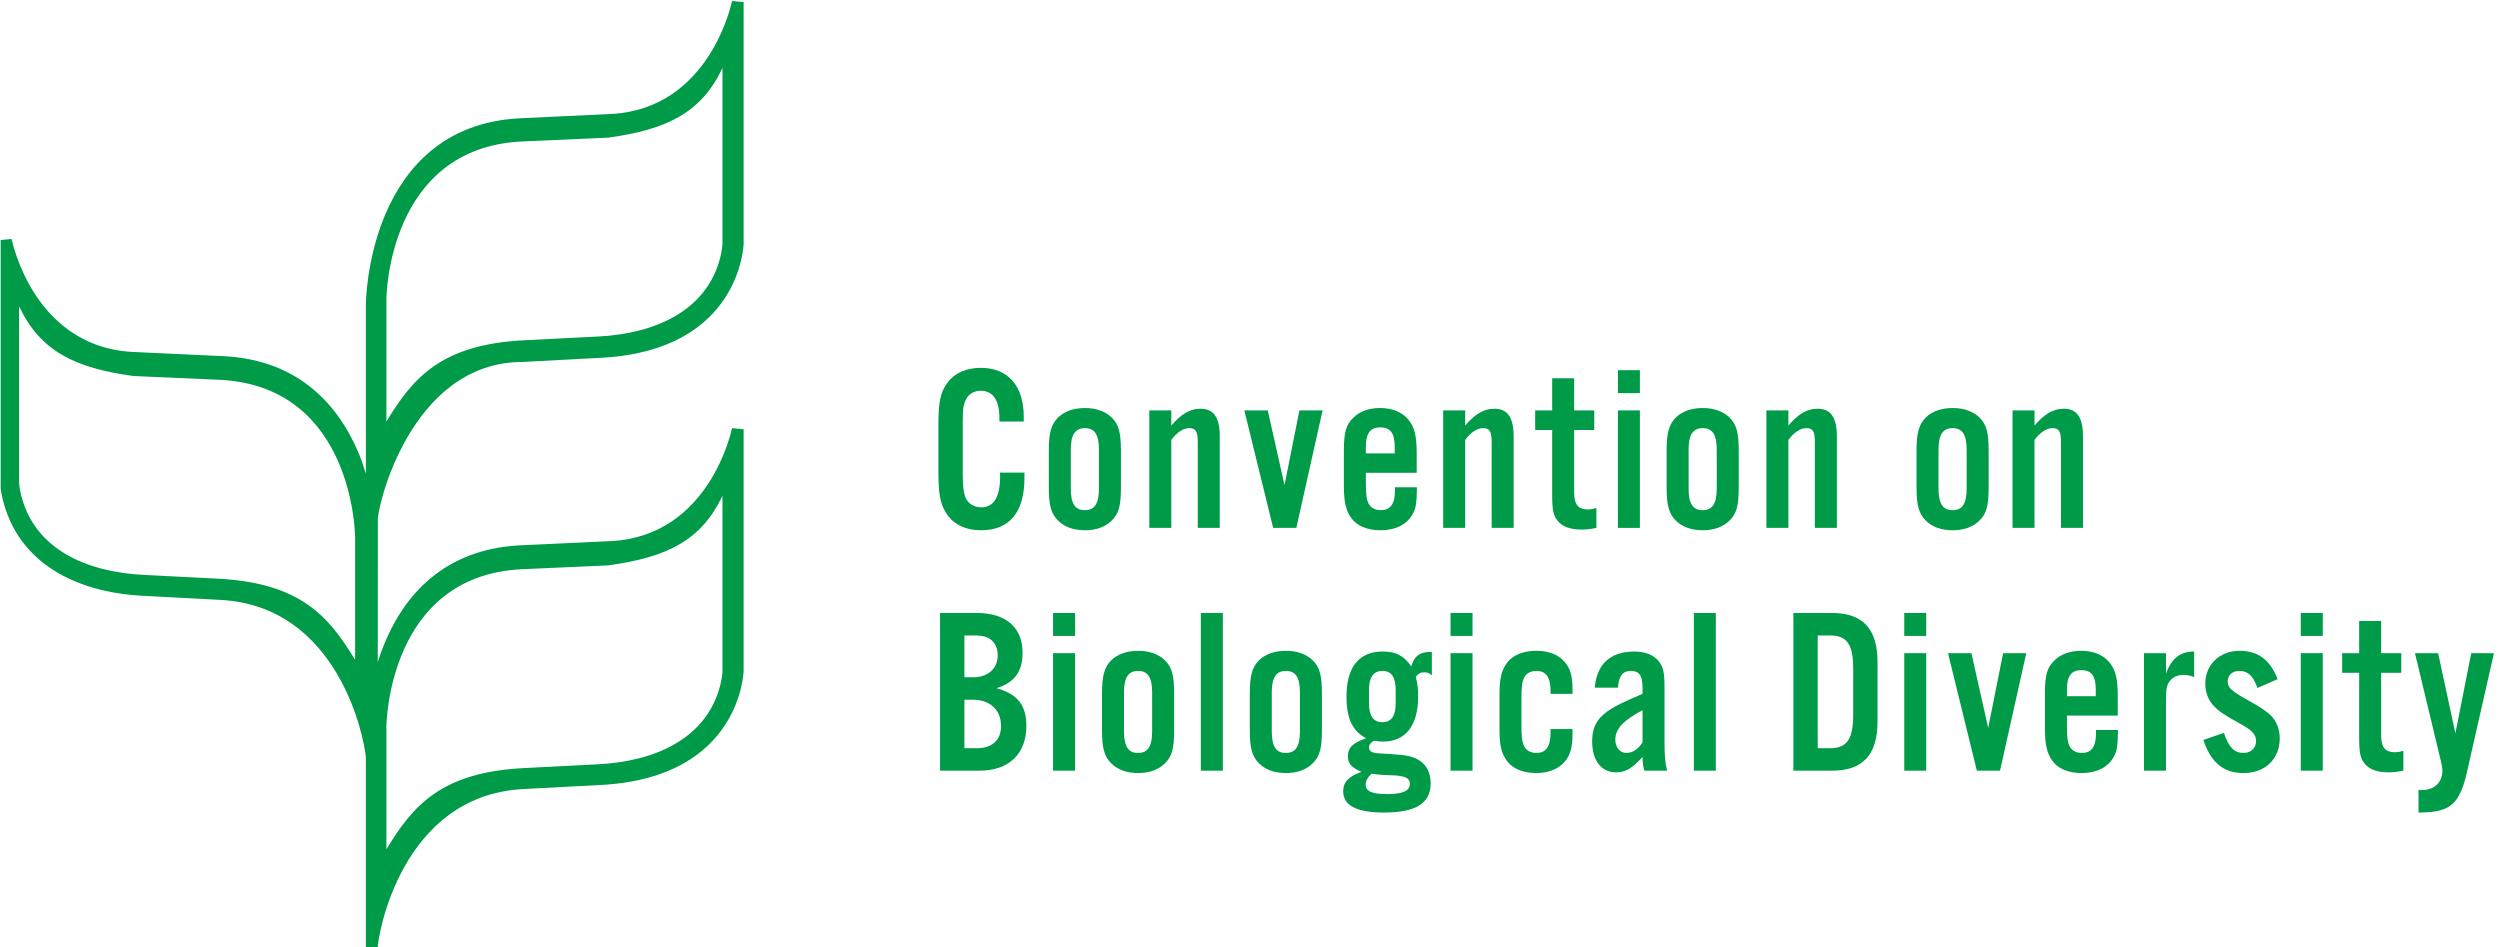
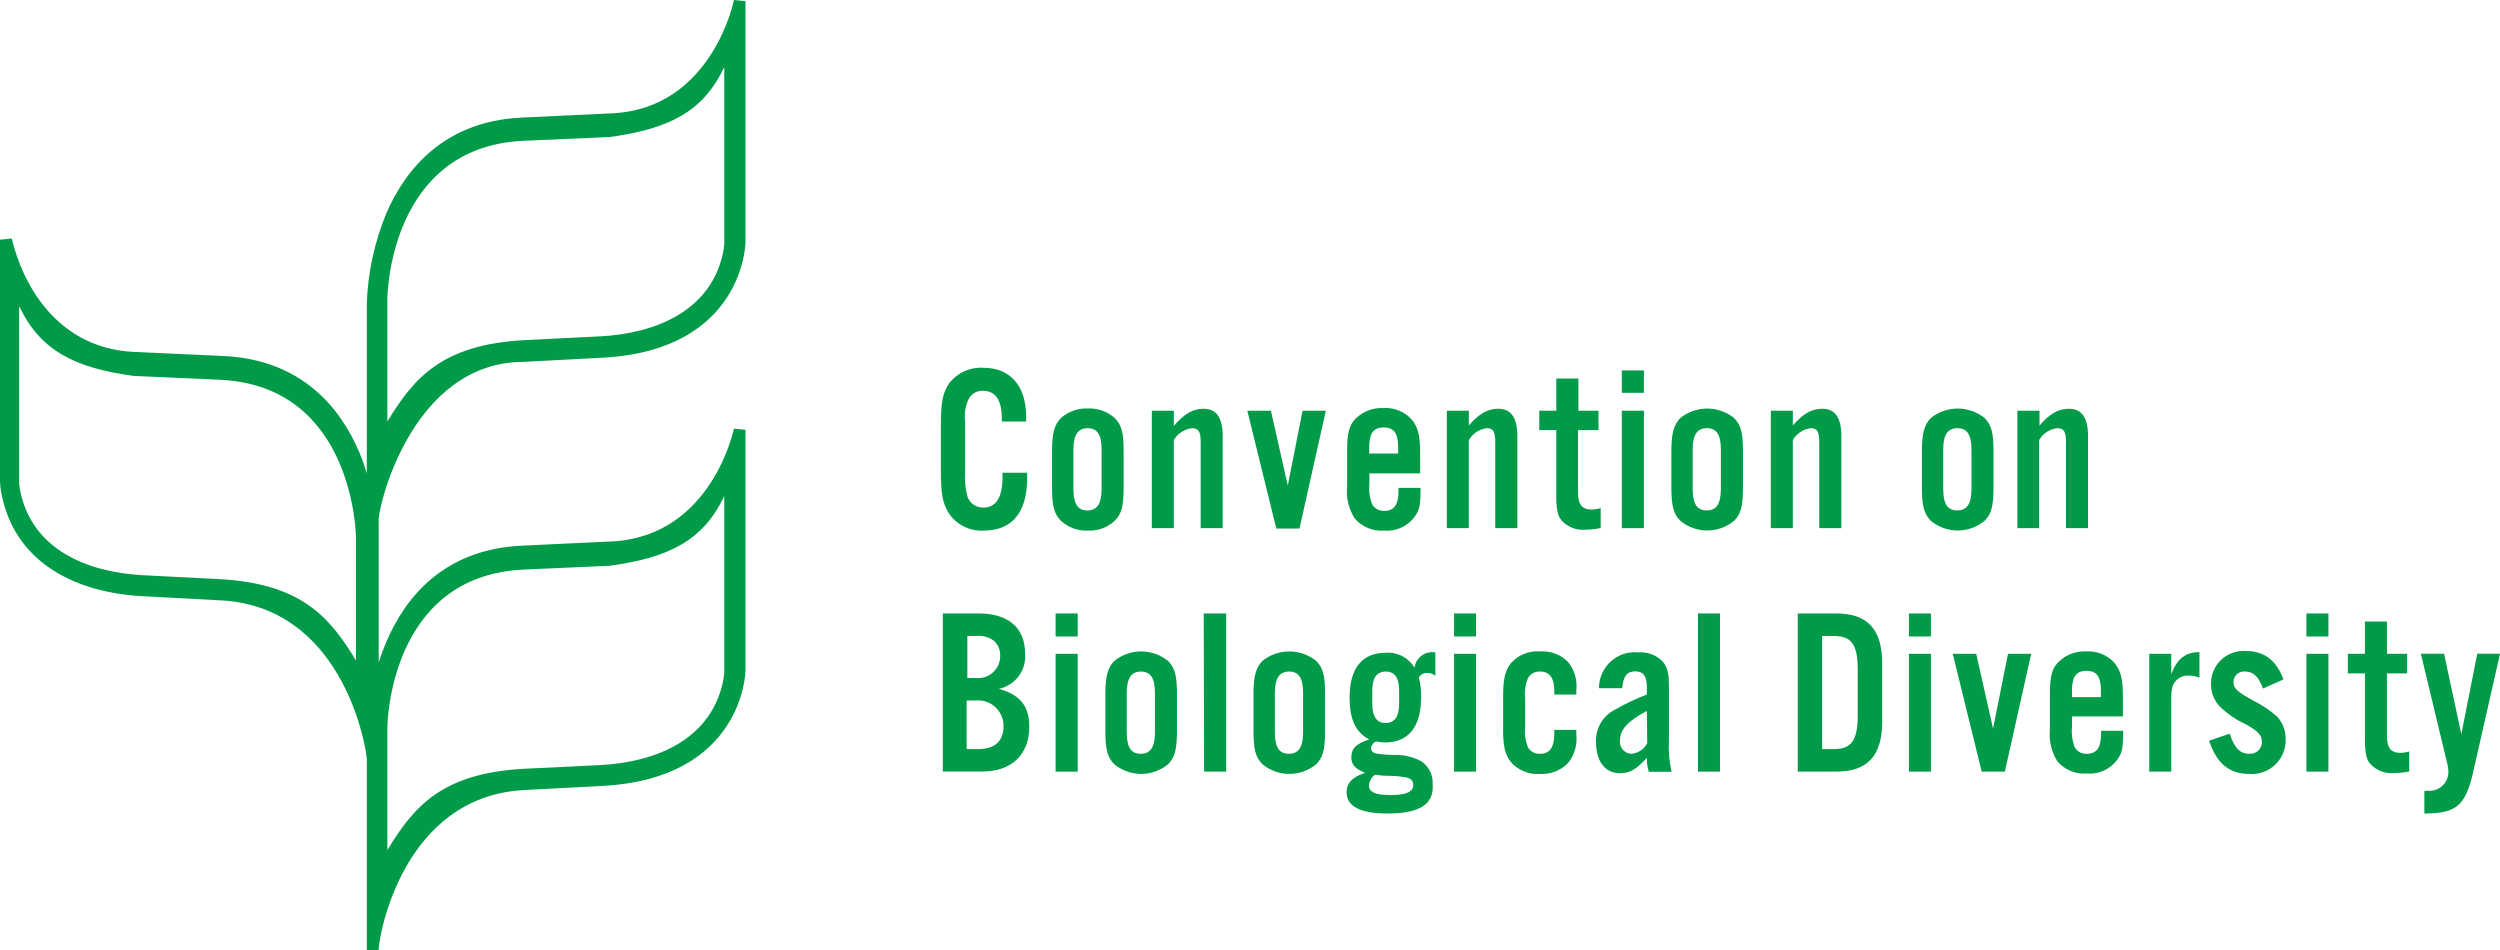
- <svg xmlns="http://www.w3.org/2000/svg" version="1.1" viewBox="0 0 280 106" id="svg3310" xml:space="preserve">
-   <defs id="defs3314">
-     <clipPath id="clipPath3326">
-       <path d="m 0.06,84.909 223.397,0 0,-84.849 -223.397,0 0,84.849 z" id="path3328" />
+ <svg xmlns="http://www.w3.org/2000/svg" id="svg3310" viewBox="0 0 279.32 106.14">
+   <defs>
+     <style>.cls-1{fill:none;}.cls-2{clip-path:url(#clip-path);}.cls-3{clip-path:url(#clip-path-2);}.cls-4{fill:#009b48;}.cls-5{clip-path:url(#clip-path-3);}</style>
+     <clipPath id="clip-path" transform="translate(0 -0.11)">
+       <rect class="cls-1" x="0.07" y="0.11" width="279.25" height="106.06" />
    </clipPath>
-     <clipPath id="clipPath3332">
-       <path d="M 0,0 224,0 224,85 0,85 0,0 z" id="path3334" />
+     <clipPath id="clip-path-2" transform="translate(0 -0.11)">
+       <rect class="cls-1" width="280" height="106.25" />
    </clipPath>
-     <clipPath id="clipPath3342">
-       <path d="M 0,0 224,0 224,85 0,85 0,0 z" id="path3344" />
+     <clipPath id="clip-path-3" transform="translate(0 -0.11)">
+       <rect class="cls-1" x="-17.83" y="-5.81" width="297.87" height="113.03" />
    </clipPath>
  </defs>
-   <g id="g3320" transform="matrix(1.25,0,0,-1.25,0,106.25)" />
-   <g id="g3322" transform="matrix(1.25,0,0,-1.25,0,106.25)" style="fill:#009B48">
-     <g id="g3324" clip-path="url(#clipPath3326)" style="fill:#009B48">
-       <g id="g3330" clip-path="url(#clipPath3332)" style="fill:#009B48">
-         <path style="fill:#009B48;fill-opacity:1;fill-rule:evenodd;stroke:none" id="path3336" d="m 34.623,47.233 0,10.993 c 0,0.117 0.11,13.523 12.143,14.099 l 7.732,0.342 c 5.268,0.727 8.339,2.231 10.235,6.242 l 0,-15.769 c 0,0 -0.015,-0.463 -0.19,-1.18 -1.22,-4.852 -5.901,-6.85 -10.903,-7.109 l -6.745,-0.342 c -7.4,-0.393 -9.916,-3.393 -12.272,-7.276 z m 0,-27.331 c 0,0.112 0.11,13.524 12.143,14.096 l 7.732,0.344 c 5.268,0.725 8.339,2.227 10.235,6.237 l 0,-15.766 c 0,0 -0.015,-0.464 -0.19,-1.176 -1.22,-4.853 -5.901,-6.852 -10.903,-7.113 l -6.745,-0.346 c -7.4,-0.39 -9.916,-3.39 -12.272,-7.272 l 0,10.996 z m -2.805,5.974 c -2.353,3.886 -4.872,6.885 -12.27,7.274 l -6.743,0.344 C 7.8,33.756 3.118,35.751 1.901,40.607 c -0.177,0.714 -0.19,1.177 -0.19,1.177 l 0,15.772 c 1.893,-4.014 4.965,-5.52 10.231,-6.246 l 7.735,-0.34 c 12.03,-0.578 12.141,-13.987 12.141,-14.1 l 0,-10.994 z m 15.012,26.693 7.109,0.377 c 12.439,0.686 12.687,10.143 12.69,10.227 l 0,21.635 -1.039,0.101 C 65.58,84.855 63.646,75.235 54.739,74.786 l -8.152,-0.383 c -6.884,-0.34 -10.357,-4.566 -12.075,-8.638 -1.709,-4.049 -1.73,-8.002 -1.73,-8.028 l 0,-15.183 c -0.198,0.668 -0.416,1.297 -0.668,1.89 -1.718,4.075 -5.192,8.297 -12.074,8.643 l -8.153,0.379 c -5.352,0.271 -8.782,3.947 -10.414,8.613 -0.312,0.912 -0.437,1.51 -0.437,1.51 L 0,63.487 0,41.849 c 0,0 0.009,-0.614 0.23,-1.535 1.397,-5.843 6.692,-8.371 12.454,-8.691 l 7.111,-0.377 C 30.27,30.664 32.621,19.053 32.782,17.129 l 0,-17.129 1.054,0 c 0,1.176 2.112,13.692 12.994,14.297 l 7.109,0.377 c 12.439,0.689 12.687,10.142 12.69,10.225 l 0,21.639 -1.039,0.1 C 65.58,46.589 63.646,36.968 54.739,36.517 L 46.587,36.138 C 39.703,35.79 36.23,31.565 34.512,27.493 34.254,26.887 34.034,26.277 33.848,25.686 l 0.009,12.655 C 33.712,39.273 36.7,52.569 46.83,52.569" />
+   <g class="cls-2">
+     <g id="g3322">
+       <g id="g3324">
+         <g class="cls-3">
+           <g id="g3330">
+             <path id="path3336" class="cls-4" d="M43.28,47.21V33.47c0-.15.14-16.91,15.18-17.63l9.66-.42c6.59-.91,10.43-2.79,12.8-7.81V27.32a8.08,8.08,0,0,1-.24,1.48c-1.53,6.06-7.38,8.56-13.63,8.89l-8.43.42C49.37,38.6,46.22,42.35,43.28,47.21Zm0,34.16c0-.14.14-16.9,15.18-17.62l9.66-.43c6.59-.9,10.43-2.78,12.8-7.79v19.7a7.93,7.93,0,0,1-.24,1.47c-1.53,6.07-7.38,8.57-13.63,8.89L58.62,86c-9.25.48-12.4,4.23-15.34,9.09ZM39.77,73.9c-2.94-4.85-6.09-8.6-15.33-9.09L16,64.38C9.75,64.05,3.9,61.56,2.38,55.49A7,7,0,0,1,2.14,54V34.31c2.37,5,6.21,6.9,12.79,7.8l9.67.43c15,.72,15.17,17.48,15.17,17.62ZM58.54,40.54l8.88-.47C83,39.21,83.28,27.39,83.29,27.28V.24L82,.11c0,.07-2.43,12.1-13.57,12.66l-10.19.48C49.63,13.67,45.29,19,43.14,24a29.07,29.07,0,0,0-2.16,10v19a22,22,0,0,0-.84-2.37C38,45.6,33.65,40.32,25.05,39.89l-10.19-.47c-6.69-.34-11-4.94-13-10.77a18.25,18.25,0,0,1-.55-1.89L0,26.89V53.94a9.51,9.51,0,0,0,.29,1.92C2,63.16,8.65,66.32,15.86,66.72l8.88.47c13.1.73,16,15.24,16.24,17.65v21.41H42.3c0-1.47,2.64-17.12,16.24-17.87l8.88-.47C83,87.05,83.28,75.23,83.29,75.13v-27L82,48C82,48,79.56,60,68.42,60.6l-10.19.48c-8.6.43-12.94,5.71-15.09,10.8-.32.76-.6,1.52-.83,2.26V58.32c-.18-1.16,3.56-17.78,16.22-17.78" transform="translate(0 -0.11)" />
+           </g>
+         </g>
+       </g>
+     </g>
+     <g id="g3338">
+       <g class="cls-5">
+         <g id="g3340">
+           <path id="path3346" class="cls-4" d="M111.93,47.21v-.37c0-2-.71-3.07-2.09-3.07a1.73,1.73,0,0,0-1.59.87,4.52,4.52,0,0,0-.42,2.54v5.88a7.6,7.6,0,0,0,.29,2.62,1.84,1.84,0,0,0,1.77,1.14c1.41,0,2.12-1.14,2.12-3.44a4.23,4.23,0,0,0,0-.45h2.75v.61c0,3.81-1.67,5.85-4.85,5.85a4.36,4.36,0,0,1-3.94-2c-.66-1.09-.85-2.12-.85-4.74V47.74c0-2.78.21-3.79,1-4.9a4.47,4.47,0,0,1,3.74-1.64c3,0,4.79,2,4.79,5.48v.53h-2.73" transform="translate(0 -0.11)" />
+           <path id="path3348" class="cls-4" d="M119.93,54.73c0,1.67.48,2.41,1.56,2.41s1.59-.74,1.59-2.41V50.36c0-1.67-.48-2.41-1.56-2.41s-1.59.74-1.59,2.41Zm5.61-.16c0,2.07-.23,3-1,3.73a4.08,4.08,0,0,1-3,1.09,4.12,4.12,0,0,1-3-1.09c-.77-.76-1-1.66-1-3.73v-4c0-2.07.26-3,1-3.76a4.24,4.24,0,0,1,3-1.06,4.19,4.19,0,0,1,3,1.06c.8.79,1,1.69,1,3.76v4" transform="translate(0 -0.11)" />
+           <path id="path3350" class="cls-4" d="M131.18,47.66c1.14-1.33,2.12-1.88,3.29-1.88,1.46,0,2.14,1,2.14,3.07V59.12h-2.46V49.49c0-1.17-.24-1.54-1-1.54a2.75,2.75,0,0,0-2,1.32v9.85h-2.46V46h2.46v1.7" transform="translate(0 -0.11)" />
+           <path id="path3352" class="cls-4" d="M142.59,59.12,139.36,46H142l1.88,8.37L145.53,46h2.6l-2.94,13.16h-2.6" transform="translate(0 -0.11)" />
+           <path id="path3354" class="cls-4" d="M156.21,50.07c0-1.56-.48-2.2-1.62-2.2s-1.61.66-1.61,2.2v.71h3.23ZM153,53v1.17a5.05,5.05,0,0,0,.31,2.3,1.49,1.49,0,0,0,1.36.72c1.08,0,1.58-.69,1.58-2.23v-.34h2.47c0,1.8-.11,2.38-.51,3a3.83,3.83,0,0,1-3.54,1.77A3.93,3.93,0,0,1,151.33,58a5.75,5.75,0,0,1-.82-3.57V50.52c0-2.09.24-3,1.06-3.74a4.14,4.14,0,0,1,3-1.08,3.93,3.93,0,0,1,3.1,1.22c.75.84,1,1.8,1,3.86V53H153" transform="translate(0 -0.11)" />
+           <path id="path3356" class="cls-4" d="M164.1,47.66c1.14-1.33,2.12-1.88,3.28-1.88,1.46,0,2.15,1,2.15,3.07V59.12h-2.47V49.49c0-1.17-.23-1.54-.95-1.54a2.74,2.74,0,0,0-2,1.32v9.85h-2.46V46h2.46v1.7" transform="translate(0 -0.11)" />
+           <path id="path3358" class="cls-4" d="M178.56,48.16h-2.25v7c0,1.32.45,1.88,1.53,1.88a3.66,3.66,0,0,0,1-.16v2.22a7.63,7.63,0,0,1-1.67.19,3.25,3.25,0,0,1-2.68-1c-.47-.58-.61-1.22-.61-2.89V48.16h-1.9V46h1.9v-3.6h2.47V46h2.25v2.2" transform="translate(0 -0.11)" />
+           <path id="path3360" class="cls-4" d="M181.2,46h2.47V59.12H181.2Zm0-4.5h2.47V44H181.2Z" transform="translate(0 -0.11)" />
+           <path id="path3362" class="cls-4" d="M189.12,54.73c0,1.67.48,2.41,1.57,2.41s1.58-.74,1.58-2.41V50.36c0-1.67-.47-2.41-1.56-2.41s-1.59.74-1.59,2.41Zm5.62-.16c0,2.07-.24,3-1,3.73a4.7,4.7,0,0,1-6,0c-.76-.76-1-1.66-1-3.73v-4c0-2.07.27-3,1-3.76a4.8,4.8,0,0,1,6,0c.79.79,1,1.69,1,3.76v4" transform="translate(0 -0.11)" />
+           <path id="path3364" class="cls-4" d="M200.3,47.66c1.14-1.33,2.12-1.88,3.28-1.88,1.46,0,2.15,1,2.15,3.07V59.12h-2.47V49.49c0-1.17-.23-1.54-.95-1.54a2.74,2.74,0,0,0-2,1.32v9.85h-2.46V46h2.46v1.7" transform="translate(0 -0.11)" />
+           <path id="path3366" class="cls-4" d="M217.11,54.73c0,1.67.48,2.41,1.57,2.41s1.59-.74,1.59-2.41V50.36c0-1.67-.48-2.41-1.57-2.41s-1.59.74-1.59,2.41Zm5.62-.16c0,2.07-.24,3-1,3.73a4.7,4.7,0,0,1-6,0c-.76-.76-1-1.66-1-3.73v-4c0-2.07.27-3,1-3.76a4.8,4.8,0,0,1,6,0c.79.79,1,1.69,1,3.76v4" transform="translate(0 -0.11)" />
+           <path id="path3368" class="cls-4" d="M227.87,47.66c1.13-1.33,2.11-1.88,3.28-1.88,1.46,0,2.14,1,2.14,3.07V59.12h-2.46V49.49c0-1.17-.24-1.54-1-1.54a2.72,2.72,0,0,0-2,1.32v9.85H225.4V46h2.47v1.7" transform="translate(0 -0.11)" />
+           <path id="path3370" class="cls-4" d="M109.39,83.8c1.72,0,2.73-.9,2.73-2.49A2.85,2.85,0,0,0,109,78.37h-1V83.8Zm-.4-7.94a2.47,2.47,0,0,0,2.76-2.49,2.17,2.17,0,0,0-.67-1.64,2.77,2.77,0,0,0-2-.56h-1v4.69Zm-3.7-7.21h4.07c3.31,0,5.17,1.62,5.17,4.48a3.69,3.69,0,0,1-2.92,3.94C114,77.76,115,79,115,81.31c0,3.13-2,5-5.24,5h-4.42V68.65" transform="translate(0 -0.11)" />
+           <path id="path3372" class="cls-4" d="M117.94,73.16h2.47V86.32h-2.47Zm0-4.51h2.47v2.57h-2.47Z" transform="translate(0 -0.11)" />
+           <path id="path3374" class="cls-4" d="M125.89,81.92c0,1.67.47,2.41,1.56,2.41s1.59-.74,1.59-2.41V77.55c0-1.67-.48-2.41-1.56-2.41s-1.59.74-1.59,2.41Zm5.61-.16c0,2.07-.24,3-1,3.74a4.72,4.72,0,0,1-6,0c-.77-.77-1-1.67-1-3.74V77.71c0-2.07.26-3,1-3.76a4.79,4.79,0,0,1,6,0c.79.79,1,1.69,1,3.76v4.05" transform="translate(0 -0.11)" />
+           <path id="path3376" class="cls-4" d="M134.49,68.65H137V86.32h-2.47Z" transform="translate(0 -0.11)" />
+           <path id="path3378" class="cls-4" d="M142.44,81.92c0,1.67.47,2.41,1.56,2.41s1.59-.74,1.59-2.41V77.55c0-1.67-.48-2.41-1.56-2.41s-1.59.74-1.59,2.41Zm5.61-.16c0,2.07-.24,3-1,3.74a4.72,4.72,0,0,1-6,0c-.77-.77-1-1.67-1-3.74V77.71c0-2.07.26-3,1-3.76a4.79,4.79,0,0,1,6,0c.79.79,1,1.69,1,3.76v4.05" transform="translate(0 -0.11)" />
+           <path id="path3380" class="cls-4" d="M153.32,78.74c0,1.43.5,2.15,1.49,2.15s1.51-.69,1.51-2.15V77.29c0-1.46-.48-2.15-1.49-2.15s-1.51.72-1.51,2.15Zm.21,8a1.69,1.69,0,0,0-.58,1.11c0,.77.69,1.09,2.44,1.09s2.51-.37,2.51-1.14c0-.5-.31-.77-1-.87a12.37,12.37,0,0,0-2-.14c-.34,0-.69-.05-1.3-.13A.15.15,0,0,1,153.53,86.74Zm6.84-11.1a1.12,1.12,0,0,0-.85-.34,1.05,1.05,0,0,0-1,.5,8,8,0,0,1,.26,2.2c0,3.28-1.4,5.06-4,5.06a4.68,4.68,0,0,1-1-.11.89.89,0,0,0-.59.77c0,.29.19.48.53.58a14.41,14.41,0,0,0,2,.16,6,6,0,0,1,3.1.72,2.91,2.91,0,0,1,1.25,2.54C160.24,90,158.59,91,155,91c-3,0-4.55-.79-4.55-2.38,0-1,.61-1.67,2.06-2.17-1.11-.45-1.53-.93-1.53-1.72,0-1,.55-1.54,2-2-1.53-.82-2.19-2.23-2.19-4.69,0-3.28,1.4-5,4.05-5a3.42,3.42,0,0,1,3.2,1.67A2,2,0,0,1,160.37,73v2.62" transform="translate(0 -0.11)" />
+           <path id="path3382" class="cls-4" d="M162.46,73.16h2.46V86.32h-2.46Zm0-4.51h2.46v2.57h-2.46Z" transform="translate(0 -0.11)" />
+           <path id="path3384" class="cls-4" d="M173.66,77.71v-.34c0-1.51-.5-2.23-1.59-2.23a1.47,1.47,0,0,0-1.35.72,4.88,4.88,0,0,0-.32,2.3v3.18a4.88,4.88,0,0,0,.32,2.28,1.46,1.46,0,0,0,1.35.71c1.09,0,1.59-.71,1.59-2.3v-.37h2.46v.5a4.33,4.33,0,0,1-.92,3.2,4.07,4.07,0,0,1-3.13,1.22,3.93,3.93,0,0,1-3.31-1.38c-.61-.82-.82-1.74-.82-3.54V77.84c0-1.8.21-2.75.82-3.57a3.93,3.93,0,0,1,3.31-1.38,4,4,0,0,1,3.13,1.19,4.26,4.26,0,0,1,.92,3.15v.48h-2.46" transform="translate(0 -0.11)" />
+           <path id="path3386" class="cls-4" d="M184,79.54c-2.17,1.16-3,2.09-3,3.31a1.33,1.33,0,0,0,1.24,1.48,2.16,2.16,0,0,0,1.8-1.19Zm.21,6.78a4.83,4.83,0,0,1-.21-1.54c-1.19,1.3-1.9,1.72-3,1.72-1.67,0-2.68-1.32-2.68-3.49a3.85,3.85,0,0,1,2.15-3.63A24.7,24.7,0,0,1,184,77.71V77c0-1.35-.37-1.88-1.3-1.88s-1.35.56-1.45,1.88h-2.6a4,4,0,0,1,4.4-4,3.43,3.43,0,0,1,2.7,1c.56.66.72,1.29.72,2.91v5.85a12.9,12.9,0,0,0,.29,3.58h-2.55" transform="translate(0 -0.11)" />
+           <path id="path3388" class="cls-4" d="M189.71,68.65h2.46V86.32h-2.46Z" transform="translate(0 -0.11)" />
+           <path id="path3390" class="cls-4" d="M204.94,83.8c1.93,0,2.62-1,2.62-3.76V74.93c0-2.78-.69-3.76-2.62-3.76h-1.36V83.8Zm-4.08-15.15h4.32c3.46,0,5.11,1.78,5.11,5.54v6.59c0,3.76-1.65,5.54-5.11,5.54h-4.32V68.65" transform="translate(0 -0.11)" />
+           <path id="path3392" class="cls-4" d="M213.28,73.16h2.46V86.32h-2.46Zm0-4.51h2.46v2.57h-2.46Z" transform="translate(0 -0.11)" />
+           <path id="path3394" class="cls-4" d="M221.41,86.32l-3.23-13.16h2.62l1.88,8.36,1.67-8.36h2.59L224,86.32h-2.59" transform="translate(0 -0.11)" />
+           <path id="path3396" class="cls-4" d="M234.73,77.26c0-1.56-.48-2.2-1.62-2.2s-1.61.66-1.61,2.2V78h3.23Zm-3.23,2.89v1.16a5.13,5.13,0,0,0,.31,2.31,1.47,1.47,0,0,0,1.35.71c1.09,0,1.59-.69,1.59-2.22v-.35h2.47c0,1.8-.11,2.38-.51,3a3.81,3.81,0,0,1-3.55,1.77,3.9,3.9,0,0,1-3.31-1.38,5.75,5.75,0,0,1-.82-3.57V77.71c0-2.09.24-3,1.06-3.73a4.1,4.1,0,0,1,3-1.09,3.93,3.93,0,0,1,3.1,1.22c.74.85,1,1.8,1,3.86v2.18H231.5" transform="translate(0 -0.11)" />
+           <path id="path3398" class="cls-4" d="M242.59,73.16v2.27c.66-1.75,1.62-2.46,3.15-2.46v2.86a2.87,2.87,0,0,0-1.19-.24,1.83,1.83,0,0,0-1.53.69c-.35.45-.43.87-.43,2.12v7.92h-2.46V73.16h2.46" transform="translate(0 -0.11)" />
+           <path id="path3400" class="cls-4" d="M252.84,77.05c-.5-1.38-1.09-1.91-2-1.91a1.18,1.18,0,0,0-1.3,1.17c0,.71.37,1.06,2.23,2.09a11.37,11.37,0,0,1,2.67,1.8,3.62,3.62,0,0,1,.93,2.49,3.77,3.77,0,0,1-4.05,3.89c-2.25,0-3.66-1.16-4.5-3.71l2.3-.79c.53,1.62,1.16,2.25,2.2,2.25a1.31,1.31,0,0,0,1.4-1.32c0-.75-.42-1.22-1.85-2a10.19,10.19,0,0,1-2.89-2,3.57,3.57,0,0,1-.95-2.49,3.64,3.64,0,0,1,3.84-3.68c2.09,0,3.44,1,4.26,3.18l-2.25,1" transform="translate(0 -0.11)" />
+           <path id="path3402" class="cls-4" d="M257.69,73.16h2.46V86.32h-2.46Zm0-4.51h2.46v2.57h-2.46Z" transform="translate(0 -0.11)" />
+           <path id="path3404" class="cls-4" d="M268.94,75.35h-2.25v7c0,1.33.45,1.88,1.54,1.88a3.59,3.59,0,0,0,.95-.16v2.23a8.14,8.14,0,0,1-1.67.18,3.24,3.24,0,0,1-2.67-1c-.48-.58-.61-1.22-.61-2.88V75.35h-1.91V73.16h1.91V69.55h2.46v3.61h2.25v2.19" transform="translate(0 -0.11)" />
+           <path id="path3406" class="cls-4" d="M279.32,73.16l-2.86,12.6c-.9,4.32-1.88,5.24-5.59,5.24V88.46a2.37,2.37,0,0,0,.4,0,2.1,2.1,0,0,0,2.28-2.17,4.41,4.41,0,0,0-.19-1.14l-2.88-12h2.59l1.93,9,1.78-9h2.54" transform="translate(0 -0.11)" />
+         </g>
      </g>
    </g>
  </g>
-   <g id="g3338" transform="matrix(1.329784,0,0,-1.329784,-17.82826,107.2231)" style="fill:#009B48">
-     <g id="g3340" clip-path="url(#clipPath3342)" style="fill:#009B48">
-       <path style="fill:#009B48;fill-opacity:1;fill-rule:nonzero;stroke:none" id="path3346" d="m 97.581,45.131 0,0.279 c 0,1.514 -0.538,2.31 -1.574,2.31 -0.518,0 -0.976,-0.238 -1.195,-0.657 -0.258,-0.438 -0.318,-0.836 -0.318,-1.912 l 0,-4.42 c 0,-1.016 0.06,-1.534 0.219,-1.972 0.199,-0.518 0.717,-0.857 1.334,-0.857 1.056,0 1.593,0.857 1.593,2.589 0,0.06 0,0.199 -0.02,0.339 l 2.071,0 0,-0.458 c 0,-2.868 -1.254,-4.401 -3.644,-4.401 -1.334,0 -2.39,0.517 -2.967,1.473 -0.498,0.817 -0.638,1.593 -0.638,3.565 l 0,3.724 c 0,2.091 0.16,2.848 0.777,3.684 0.578,0.797 1.593,1.234 2.808,1.234 2.27,0 3.605,-1.512 3.605,-4.122 l 0,-0.398 -2.051,0" />
-       <path style="fill:#009B48;fill-opacity:1;fill-rule:nonzero;stroke:none" id="path3348" d="m 103.594,39.476 c 0,-1.255 0.359,-1.813 1.176,-1.813 0.835,0 1.194,0.558 1.194,1.813 l 0,3.286 c 0,1.254 -0.359,1.811 -1.175,1.811 -0.836,0 -1.195,-0.557 -1.195,-1.811 l 0,-3.286 z m 4.222,0.119 c 0,-1.553 -0.179,-2.23 -0.776,-2.808 -0.538,-0.537 -1.315,-0.816 -2.251,-0.816 -0.956,0 -1.732,0.279 -2.27,0.816 -0.578,0.578 -0.777,1.255 -0.777,2.808 l 0,3.047 c 0,1.553 0.199,2.23 0.777,2.828 0.538,0.517 1.314,0.797 2.27,0.797 0.936,0 1.713,-0.28 2.251,-0.797 0.597,-0.598 0.776,-1.275 0.776,-2.828 l 0,-3.047" />
-       <path style="fill:#009B48;fill-opacity:1;fill-rule:nonzero;stroke:none" id="path3350" d="m 112.058,44.793 c 0.856,0.995 1.593,1.414 2.469,1.414 1.096,0 1.613,-0.737 1.613,-2.311 l 0,-7.726 -1.852,0 0,7.249 c 0,0.876 -0.179,1.154 -0.717,1.154 -0.497,0 -1.055,-0.358 -1.513,-0.995 l 0,-7.408 -1.852,0 0,9.897 1.852,0 0,-1.274" />
-       <path style="fill:#009B48;fill-opacity:1;fill-rule:nonzero;stroke:none" id="path3352" d="m 120.638,36.17 -2.429,9.897 1.972,0 1.414,-6.293 1.254,6.293 1.951,0 -2.21,-9.897 -1.952,0" />
-       <path style="fill:#009B48;fill-opacity:1;fill-rule:nonzero;stroke:none" id="path3354" d="m 130.875,42.981 c 0,1.174 -0.358,1.653 -1.215,1.653 -0.856,0 -1.215,-0.498 -1.215,-1.653 l 0,-0.538 2.43,0 0,0.538 z m -2.43,-2.171 0,-0.876 c 0,-0.956 0.06,-1.394 0.24,-1.733 0.179,-0.339 0.557,-0.538 1.016,-0.538 0.816,0 1.194,0.519 1.194,1.673 l 0,0.259 1.853,0 c -0.021,-1.354 -0.081,-1.792 -0.379,-2.29 -0.479,-0.856 -1.434,-1.334 -2.668,-1.334 -1.136,0 -1.993,0.358 -2.491,1.035 -0.437,0.618 -0.617,1.354 -0.617,2.688 l 0,2.948 c 0,1.573 0.18,2.23 0.797,2.808 0.537,0.537 1.315,0.817 2.25,0.817 0.996,0 1.813,-0.319 2.33,-0.916 0.558,-0.638 0.757,-1.355 0.757,-2.908 l 0,-1.633 -4.282,0" />
-       <path style="fill:#009B48;fill-opacity:1;fill-rule:nonzero;stroke:none" id="path3356" d="m 136.81,44.793 c 0.856,0.995 1.592,1.414 2.469,1.414 1.096,0 1.613,-0.737 1.613,-2.311 l 0,-7.726 -1.852,0 0,7.249 c 0,0.876 -0.179,1.154 -0.717,1.154 -0.497,0 -1.056,-0.358 -1.513,-0.995 l 0,-7.408 -1.852,0 0,9.897 1.852,0 0,-1.274" />
-       <path style="fill:#009B48;fill-opacity:1;fill-rule:nonzero;stroke:none" id="path3358" d="m 147.683,44.414 -1.693,0 0,-5.277 c 0,-0.995 0.338,-1.413 1.154,-1.413 0.22,0 0.398,0.039 0.718,0.119 l 0,-1.673 c -0.519,-0.1 -0.837,-0.14 -1.255,-0.14 -0.936,0 -1.613,0.24 -2.012,0.738 -0.357,0.437 -0.457,0.916 -0.457,2.171 l 0,5.475 -1.433,0 0,1.653 1.433,0 0,2.708 1.852,0 0,-2.708 1.693,0 0,-1.653" />
-       <path style="fill:#009B48;fill-opacity:1;fill-rule:nonzero;stroke:none" id="path3360" d="m 149.673,46.067 1.853,0 0,-9.897 -1.853,0 0,9.897 z m 0,3.386 1.853,0 0,-1.932 -1.853,0 0,1.932 z" />
-       <path style="fill:#009B48;fill-opacity:1;fill-rule:nonzero;stroke:none" id="path3362" d="m 155.628,39.476 c 0,-1.255 0.358,-1.813 1.175,-1.813 0.836,0 1.195,0.558 1.195,1.813 l 0,3.286 c 0,1.254 -0.359,1.811 -1.175,1.811 -0.837,0 -1.195,-0.557 -1.195,-1.811 l 0,-3.286 z m 4.222,0.119 c 0,-1.553 -0.18,-2.23 -0.776,-2.808 -0.538,-0.537 -1.315,-0.816 -2.251,-0.816 -0.956,0 -1.733,0.279 -2.271,0.816 -0.577,0.578 -0.776,1.255 -0.776,2.808 l 0,3.047 c 0,1.553 0.199,2.23 0.776,2.828 0.538,0.517 1.315,0.797 2.271,0.797 0.936,0 1.713,-0.28 2.251,-0.797 0.596,-0.598 0.776,-1.275 0.776,-2.828 l 0,-3.047" />
-       <path style="fill:#009B48;fill-opacity:1;fill-rule:nonzero;stroke:none" id="path3364" d="m 164.033,44.793 c 0.855,0.995 1.592,1.414 2.468,1.414 1.096,0 1.614,-0.737 1.614,-2.311 l 0,-7.726 -1.853,0 0,7.249 c 0,0.876 -0.179,1.154 -0.717,1.154 -0.497,0 -1.055,-0.358 -1.512,-0.995 l 0,-7.408 -1.853,0 0,9.897 1.853,0 0,-1.274" />
-       <path style="fill:#009B48;fill-opacity:1;fill-rule:nonzero;stroke:none" id="path3366" d="m 176.677,39.476 c 0,-1.255 0.359,-1.813 1.176,-1.813 0.836,0 1.194,0.558 1.194,1.813 l 0,3.286 c 0,1.254 -0.358,1.811 -1.174,1.811 -0.837,0 -1.196,-0.557 -1.196,-1.811 l 0,-3.286 z m 4.223,0.119 c 0,-1.553 -0.18,-2.23 -0.777,-2.808 -0.538,-0.537 -1.315,-0.816 -2.25,-0.816 -0.956,0 -1.733,0.279 -2.271,0.816 -0.577,0.578 -0.776,1.255 -0.776,2.808 l 0,3.047 c 0,1.553 0.199,2.23 0.776,2.828 0.538,0.517 1.315,0.797 2.271,0.797 0.935,0 1.712,-0.28 2.25,-0.797 0.597,-0.598 0.777,-1.275 0.777,-2.828 l 0,-3.047" />
-       <path style="fill:#009B48;fill-opacity:1;fill-rule:nonzero;stroke:none" id="path3368" d="m 184.763,44.793 c 0.856,0.995 1.592,1.414 2.469,1.414 1.096,0 1.613,-0.737 1.613,-2.311 l 0,-7.726 -1.852,0 0,7.249 c 0,0.876 -0.179,1.154 -0.717,1.154 -0.497,0 -1.056,-0.358 -1.513,-0.995 l 0,-7.408 -1.852,0 0,9.897 1.852,0 0,-1.274" />
-       <path style="fill:#009B48;fill-opacity:1;fill-rule:nonzero;stroke:none" id="path3370" d="m 95.669,17.613 c 1.294,0 2.051,0.678 2.051,1.872 0,1.334 -0.916,2.211 -2.35,2.211 l -0.737,0 0,-4.083 1.036,0 z m -0.299,5.975 c 1.254,0 2.071,0.736 2.071,1.872 0,0.498 -0.179,0.936 -0.498,1.234 -0.339,0.299 -0.756,0.418 -1.533,0.418 l -0.777,0 0,-3.524 0.737,0 z m -2.788,5.417 3.067,0 c 2.489,0 3.883,-1.215 3.883,-3.366 0,-1.574 -0.697,-2.509 -2.191,-2.967 1.793,-0.518 2.51,-1.434 2.51,-3.187 0,-2.349 -1.474,-3.763 -3.943,-3.763 l -3.326,0 0,13.283" />
-       <path style="fill:#009B48;fill-opacity:1;fill-rule:nonzero;stroke:none" id="path3372" d="m 102.101,25.619 1.852,0 0,-9.898 -1.852,0 0,9.898 z m 0,3.386 1.852,0 0,-1.933 -1.852,0 0,1.933 z" />
-       <path style="fill:#009B48;fill-opacity:1;fill-rule:nonzero;stroke:none" id="path3374" d="m 108.075,19.027 c 0,-1.255 0.358,-1.812 1.175,-1.812 0.836,0 1.195,0.557 1.195,1.812 l 0,3.287 c 0,1.253 -0.359,1.811 -1.175,1.811 -0.837,0 -1.195,-0.558 -1.195,-1.811 l 0,-3.287 z m 4.222,0.119 c 0,-1.552 -0.18,-2.229 -0.777,-2.807 -0.538,-0.537 -1.314,-0.817 -2.25,-0.817 -0.956,0 -1.733,0.28 -2.27,0.817 -0.578,0.578 -0.777,1.255 -0.777,2.807 l 0,3.047 c 0,1.554 0.199,2.231 0.777,2.829 0.537,0.517 1.314,0.796 2.27,0.796 0.936,0 1.712,-0.279 2.25,-0.796 0.597,-0.598 0.777,-1.275 0.777,-2.829 l 0,-3.047" />
-       <path style="fill:#009B48;fill-opacity:1;fill-rule:nonzero;stroke:none" id="path3376" d="m 114.547,29.005 1.852,0 0,-13.283 -1.852,0 0,13.283 z" />
-       <path style="fill:#009B48;fill-opacity:1;fill-rule:nonzero;stroke:none" id="path3378" d="m 120.521,19.027 c 0,-1.255 0.358,-1.812 1.176,-1.812 0.836,0 1.194,0.557 1.194,1.812 l 0,3.287 c 0,1.253 -0.358,1.811 -1.175,1.811 -0.837,0 -1.195,-0.558 -1.195,-1.811 l 0,-3.287 z m 4.223,0.119 c 0,-1.552 -0.18,-2.229 -0.778,-2.807 -0.537,-0.537 -1.314,-0.817 -2.25,-0.817 -0.956,0 -1.732,0.28 -2.27,0.817 -0.577,0.578 -0.777,1.255 -0.777,2.807 l 0,3.047 c 0,1.554 0.2,2.231 0.777,2.829 0.538,0.517 1.314,0.796 2.27,0.796 0.936,0 1.713,-0.279 2.25,-0.796 0.598,-0.598 0.778,-1.275 0.778,-2.829 l 0,-3.047" />
-       <path style="fill:#009B48;fill-opacity:1;fill-rule:nonzero;stroke:none" id="path3380" d="m 128.707,21.417 c 0,-1.075 0.376,-1.613 1.114,-1.613 0.776,0 1.136,0.518 1.136,1.613 l 0,1.096 c 0,1.094 -0.36,1.612 -1.116,1.612 -0.758,0 -1.134,-0.537 -1.134,-1.612 l 0,-1.096 z m 0.158,-6.014 c -0.239,-0.199 -0.438,-0.557 -0.438,-0.837 0,-0.577 0.518,-0.816 1.832,-0.816 1.295,0 1.892,0.279 1.892,0.857 0,0.377 -0.239,0.577 -0.776,0.657 -0.28,0.059 -0.458,0.059 -1.474,0.099 -0.259,0.02 -0.519,0.04 -0.976,0.1 -0.02,-0.02 -0.02,-0.04 -0.06,-0.06 z m 5.138,8.344 c -0.219,0.199 -0.378,0.259 -0.637,0.259 -0.32,0 -0.498,-0.1 -0.717,-0.378 0.14,-0.519 0.199,-0.977 0.199,-1.653 0,-2.469 -1.056,-3.804 -2.987,-3.804 -0.219,0 -0.399,0.02 -0.717,0.08 -0.279,-0.14 -0.437,-0.339 -0.437,-0.578 0,-0.219 0.138,-0.359 0.397,-0.438 0.199,-0.04 0.398,-0.059 1.534,-0.12 1.254,-0.079 1.791,-0.198 2.329,-0.537 0.598,-0.379 0.937,-1.075 0.937,-1.912 0,-1.692 -1.235,-2.469 -3.944,-2.469 -2.29,0 -3.425,0.597 -3.425,1.792 0,0.777 0.459,1.255 1.553,1.633 -0.837,0.339 -1.155,0.697 -1.155,1.295 0,0.756 0.418,1.154 1.533,1.533 -1.154,0.617 -1.652,1.673 -1.652,3.525 0,2.469 1.056,3.784 3.047,3.784 1.135,0 1.793,-0.359 2.41,-1.255 0.258,0.896 0.756,1.255 1.732,1.215 l 0,-1.972" />
-       <path style="fill:#009B48;fill-opacity:1;fill-rule:nonzero;stroke:none" id="path3382" d="m 135.577,25.619 1.852,0 0,-9.898 -1.852,0 0,9.898 z m 0,3.386 1.852,0 0,-1.933 -1.852,0 0,1.933 z" />
-       <path style="fill:#009B48;fill-opacity:1;fill-rule:nonzero;stroke:none" id="path3384" d="m 144,22.193 0,0.26 c 0,1.135 -0.378,1.672 -1.195,1.672 -0.458,0 -0.837,-0.198 -1.015,-0.537 -0.179,-0.339 -0.24,-0.776 -0.24,-1.732 l 0,-2.39 c 0,-0.937 0.061,-1.374 0.24,-1.713 0.178,-0.339 0.557,-0.538 1.015,-0.538 0.817,0 1.195,0.538 1.195,1.733 l 0,0.279 1.852,0 0,-0.378 c 0,-1.176 -0.199,-1.872 -0.697,-2.411 -0.538,-0.597 -1.355,-0.916 -2.35,-0.916 -1.115,0 -1.991,0.359 -2.489,1.036 -0.458,0.618 -0.617,1.314 -0.617,2.669 l 0,2.867 c 0,1.354 0.159,2.071 0.617,2.688 0.498,0.678 1.374,1.036 2.489,1.036 1.016,0 1.812,-0.298 2.35,-0.896 0.498,-0.537 0.697,-1.215 0.697,-2.369 l 0,-0.36 -1.852,0" />
-       <path style="fill:#009B48;fill-opacity:1;fill-rule:nonzero;stroke:none" id="path3386" d="m 151.748,20.819 c -1.633,-0.876 -2.291,-1.573 -2.291,-2.489 0,-0.657 0.398,-1.115 0.936,-1.115 0.518,0 0.995,0.319 1.355,0.896 l 0,2.708 z m 0.158,-5.097 c -0.1,0.278 -0.158,0.677 -0.158,1.155 -0.897,-0.976 -1.434,-1.295 -2.231,-1.295 -1.255,0 -2.012,0.996 -2.012,2.629 0,1.234 0.458,2.012 1.614,2.729 0.477,0.298 0.975,0.537 2.629,1.253 l 0,0.519 c 0,1.016 -0.28,1.413 -0.977,1.413 -0.697,0 -1.016,-0.418 -1.096,-1.413 l -1.951,0 c 0.16,1.971 1.315,3.047 3.307,3.047 0.916,0 1.572,-0.259 2.031,-0.757 0.418,-0.498 0.537,-0.976 0.537,-2.19 l 0,-4.402 c 0,-1.493 0.04,-1.951 0.219,-2.688 l -1.912,0" />
-       <path style="fill:#009B48;fill-opacity:1;fill-rule:nonzero;stroke:none" id="path3388" d="m 156.069,29.005 1.852,0 0,-13.283 -1.852,0 0,13.283 z" />
-       <path style="fill:#009B48;fill-opacity:1;fill-rule:nonzero;stroke:none" id="path3390" d="m 167.519,17.613 c 1.453,0 1.971,0.757 1.971,2.828 l 0,3.844 c 0,2.091 -0.518,2.827 -1.971,2.827 l -1.016,0 0,-9.499 1.016,0 z m -3.066,11.392 3.246,0 c 2.608,0 3.843,-1.335 3.843,-4.162 l 0,-4.959 c 0,-2.828 -1.235,-4.162 -3.843,-4.162 l -3.246,0 0,13.283" />
-       <path style="fill:#009B48;fill-opacity:1;fill-rule:nonzero;stroke:none" id="path3392" d="m 173.792,25.619 1.852,0 0,-9.898 -1.852,0 0,9.898 z m 0,3.386 1.852,0 0,-1.933 -1.852,0 0,1.933 z" />
-       <path style="fill:#009B48;fill-opacity:1;fill-rule:nonzero;stroke:none" id="path3394" d="m 179.906,15.722 -2.43,9.897 1.971,0 1.414,-6.293 1.256,6.293 1.951,0 -2.211,-9.897 -1.951,0" />
-       <path style="fill:#009B48;fill-opacity:1;fill-rule:nonzero;stroke:none" id="path3396" d="m 189.921,22.532 c 0,1.175 -0.358,1.654 -1.214,1.654 -0.857,0 -1.215,-0.498 -1.215,-1.654 l 0,-0.537 2.429,0 0,0.537 z m -2.429,-2.171 0,-0.876 c 0,-0.956 0.06,-1.393 0.239,-1.732 0.179,-0.339 0.558,-0.538 1.016,-0.538 0.816,0 1.194,0.518 1.194,1.673 l 0,0.258 1.852,0 c -0.02,-1.353 -0.079,-1.791 -0.377,-2.289 -0.479,-0.857 -1.435,-1.335 -2.669,-1.335 -1.136,0 -1.992,0.359 -2.49,1.036 -0.438,0.618 -0.617,1.354 -0.617,2.688 l 0,2.947 c 0,1.574 0.179,2.231 0.797,2.809 0.537,0.537 1.313,0.816 2.25,0.816 0.996,0 1.813,-0.318 2.33,-0.916 0.557,-0.637 0.756,-1.354 0.756,-2.907 l 0,-1.634 -4.281,0" />
-       <path style="fill:#009B48;fill-opacity:1;fill-rule:nonzero;stroke:none" id="path3398" d="m 195.836,25.619 0,-1.713 c 0.497,1.315 1.214,1.853 2.371,1.853 l 0,-2.152 c -0.36,0.14 -0.598,0.18 -0.897,0.18 -0.498,0 -0.896,-0.18 -1.155,-0.517 -0.259,-0.339 -0.319,-0.658 -0.319,-1.594 l 0,-5.954 -1.852,0 0,9.897 1.852,0" />
-       <path style="fill:#009B48;fill-opacity:1;fill-rule:nonzero;stroke:none" id="path3400" d="m 203.542,22.691 c -0.377,1.037 -0.816,1.434 -1.533,1.434 -0.577,0 -0.975,-0.358 -0.975,-0.876 0,-0.537 0.278,-0.796 1.673,-1.573 1.115,-0.617 1.613,-0.956 2.011,-1.354 0.438,-0.458 0.698,-1.135 0.698,-1.872 0,-1.753 -1.236,-2.928 -3.047,-2.928 -1.694,0 -2.748,0.877 -3.386,2.789 l 1.732,0.597 c 0.399,-1.215 0.876,-1.693 1.654,-1.693 0.617,0 1.054,0.419 1.054,0.996 0,0.558 -0.318,0.916 -1.393,1.493 -1.394,0.778 -1.734,1.016 -2.171,1.474 -0.458,0.478 -0.717,1.155 -0.717,1.872 0,1.594 1.215,2.768 2.888,2.768 1.573,0 2.589,-0.777 3.206,-2.389 l -1.694,-0.738" />
-       <path style="fill:#009B48;fill-opacity:1;fill-rule:nonzero;stroke:none" id="path3402" d="m 207.187,25.619 1.853,0 0,-9.898 -1.853,0 0,9.898 z m 0,3.386 1.853,0 0,-1.933 -1.853,0 0,1.933 z" />
-       <path style="fill:#009B48;fill-opacity:1;fill-rule:nonzero;stroke:none" id="path3404" d="m 215.651,23.966 -1.693,0 0,-5.278 c 0,-0.995 0.338,-1.413 1.155,-1.413 0.219,0 0.398,0.039 0.717,0.12 l 0,-1.673 c -0.518,-0.1 -0.836,-0.14 -1.254,-0.14 -0.937,0 -1.614,0.239 -2.012,0.737 -0.358,0.438 -0.458,0.916 -0.458,2.171 l 0,5.476 -1.434,0 0,1.653 1.434,0 0,2.708 1.852,0 0,-2.708 1.693,0 0,-1.653" />
-       <path style="fill:#009B48;fill-opacity:1;fill-rule:nonzero;stroke:none" id="path3406" d="m 223.457,25.619 -2.151,-9.479 c -0.678,-3.246 -1.414,-3.943 -4.201,-3.943 l 0,1.911 c 0.119,-0.019 0.258,-0.019 0.298,-0.019 1.036,0 1.713,0.657 1.713,1.633 0,0.218 -0.04,0.458 -0.14,0.856 l -2.17,9.041 1.951,0 1.453,-6.751 1.334,6.751 1.913,0" />
-     </g>
-   </g>
</svg>
